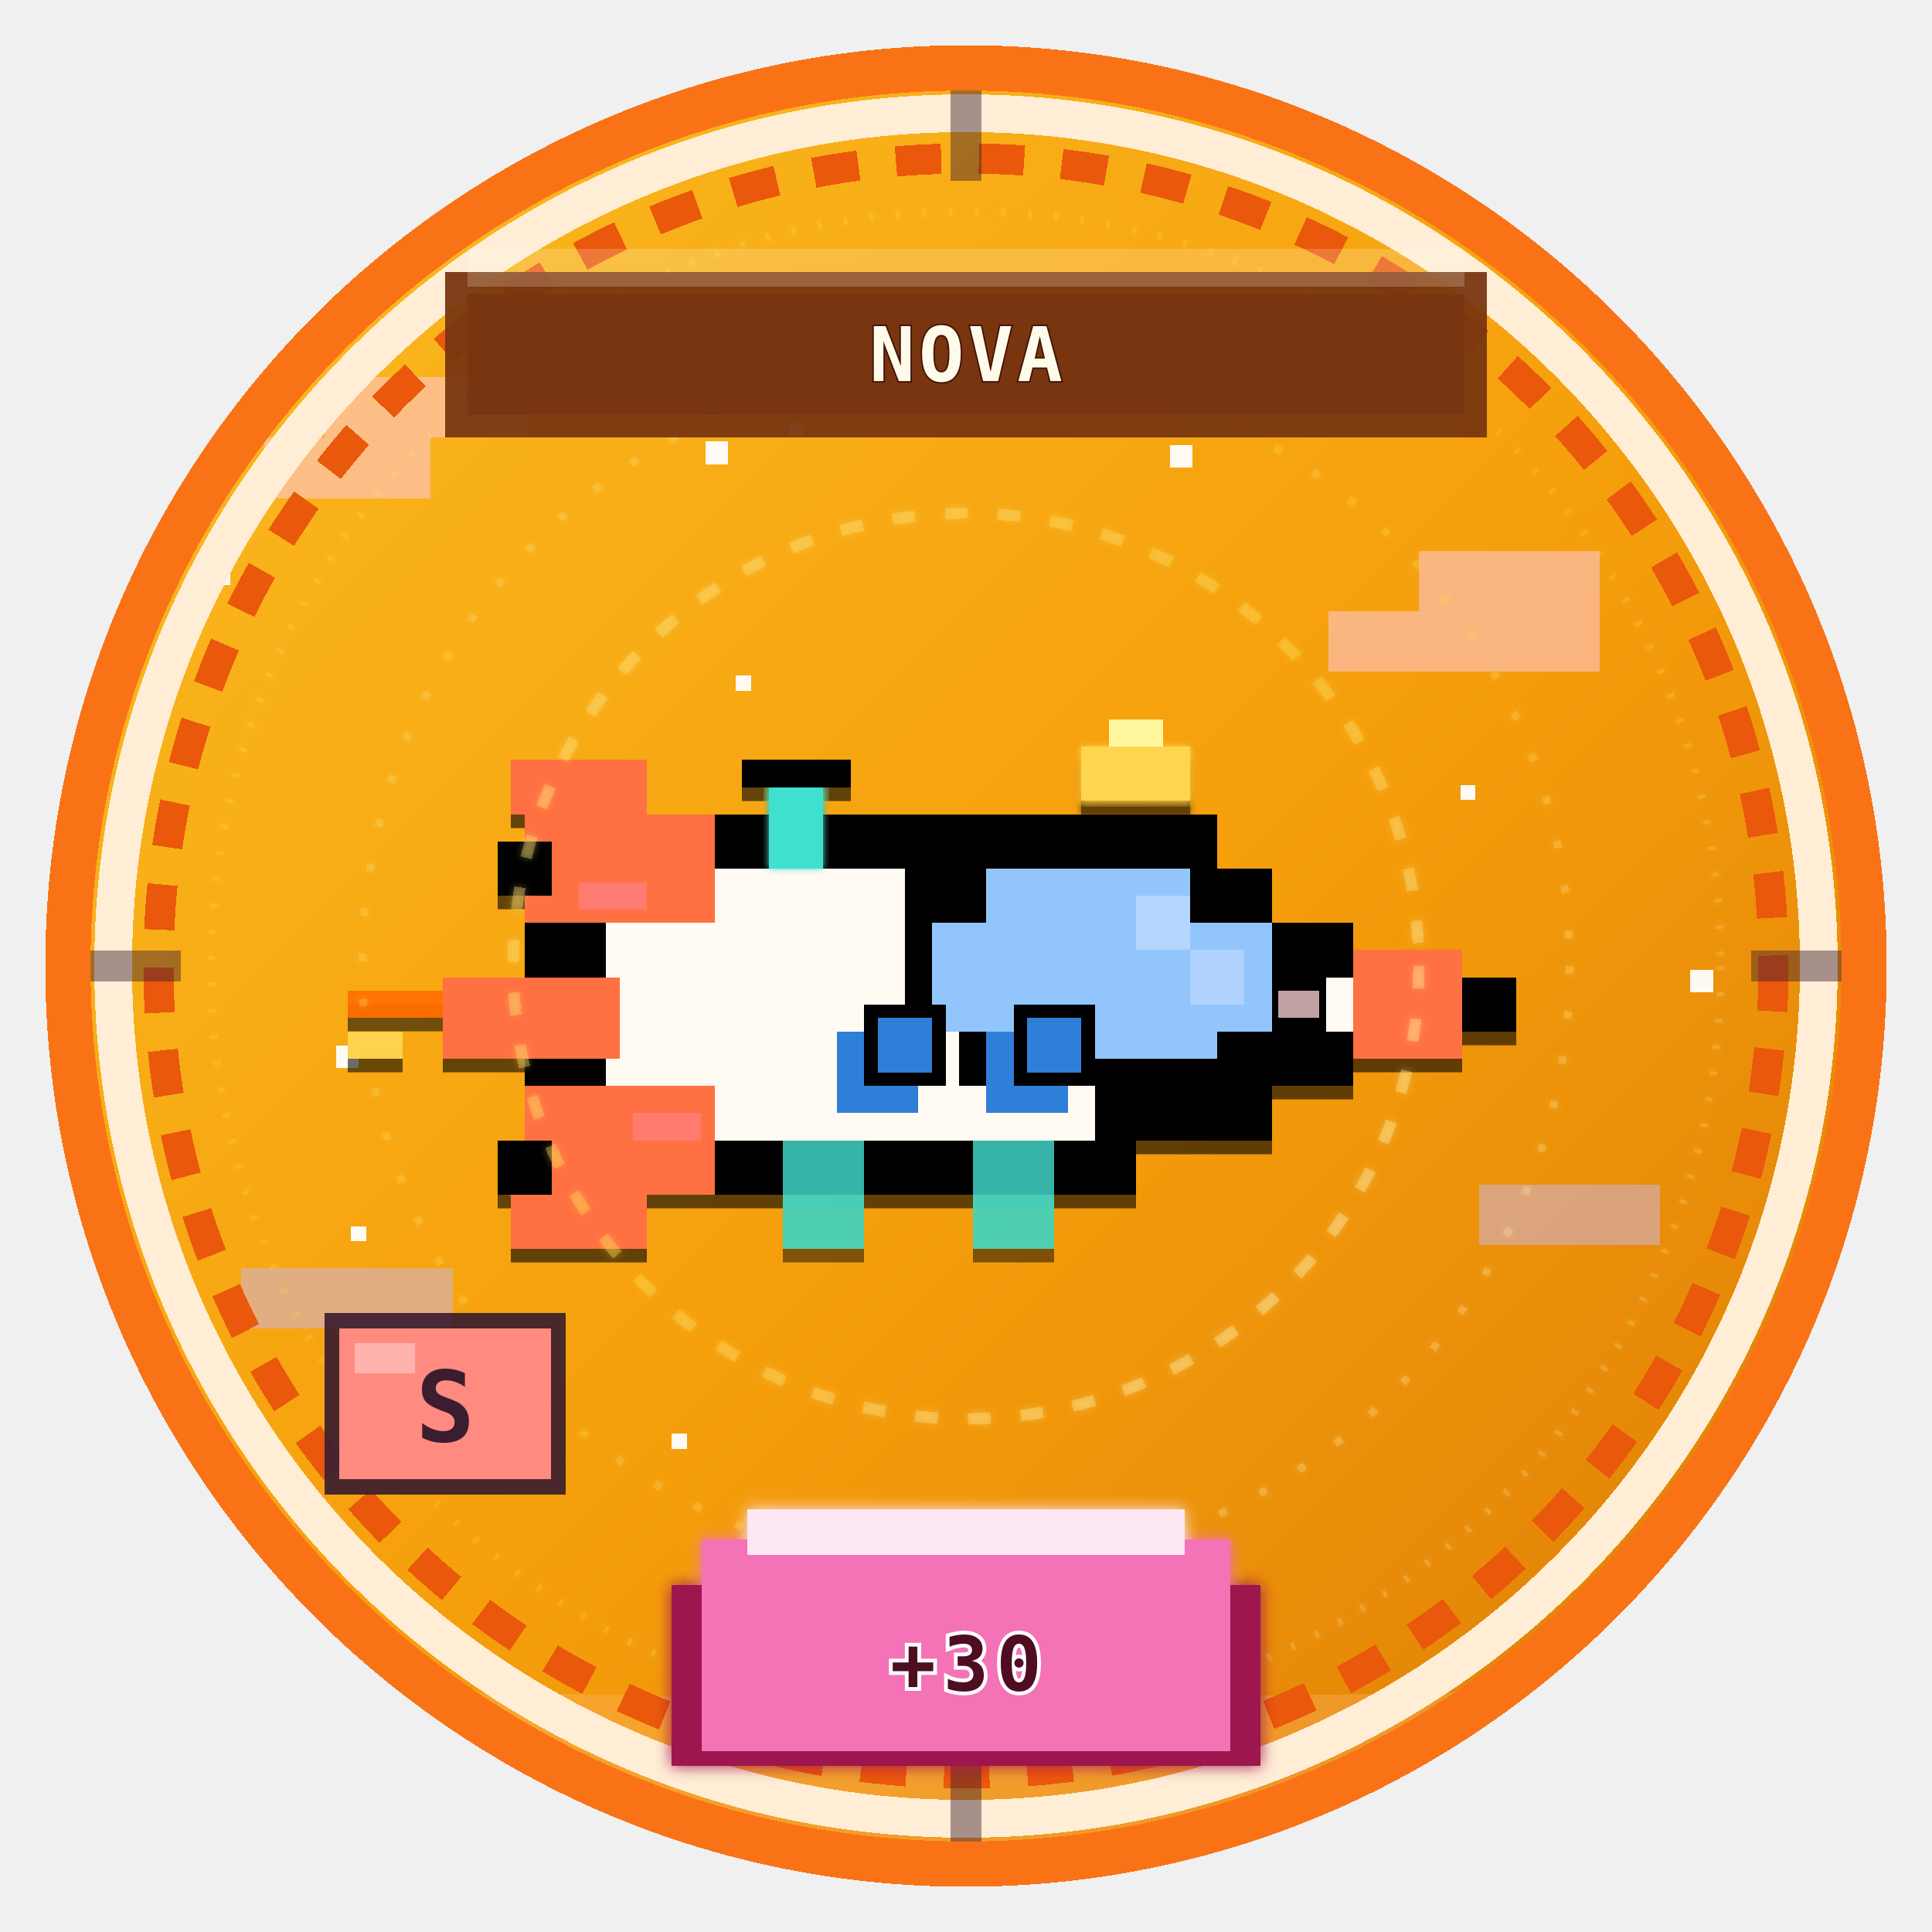
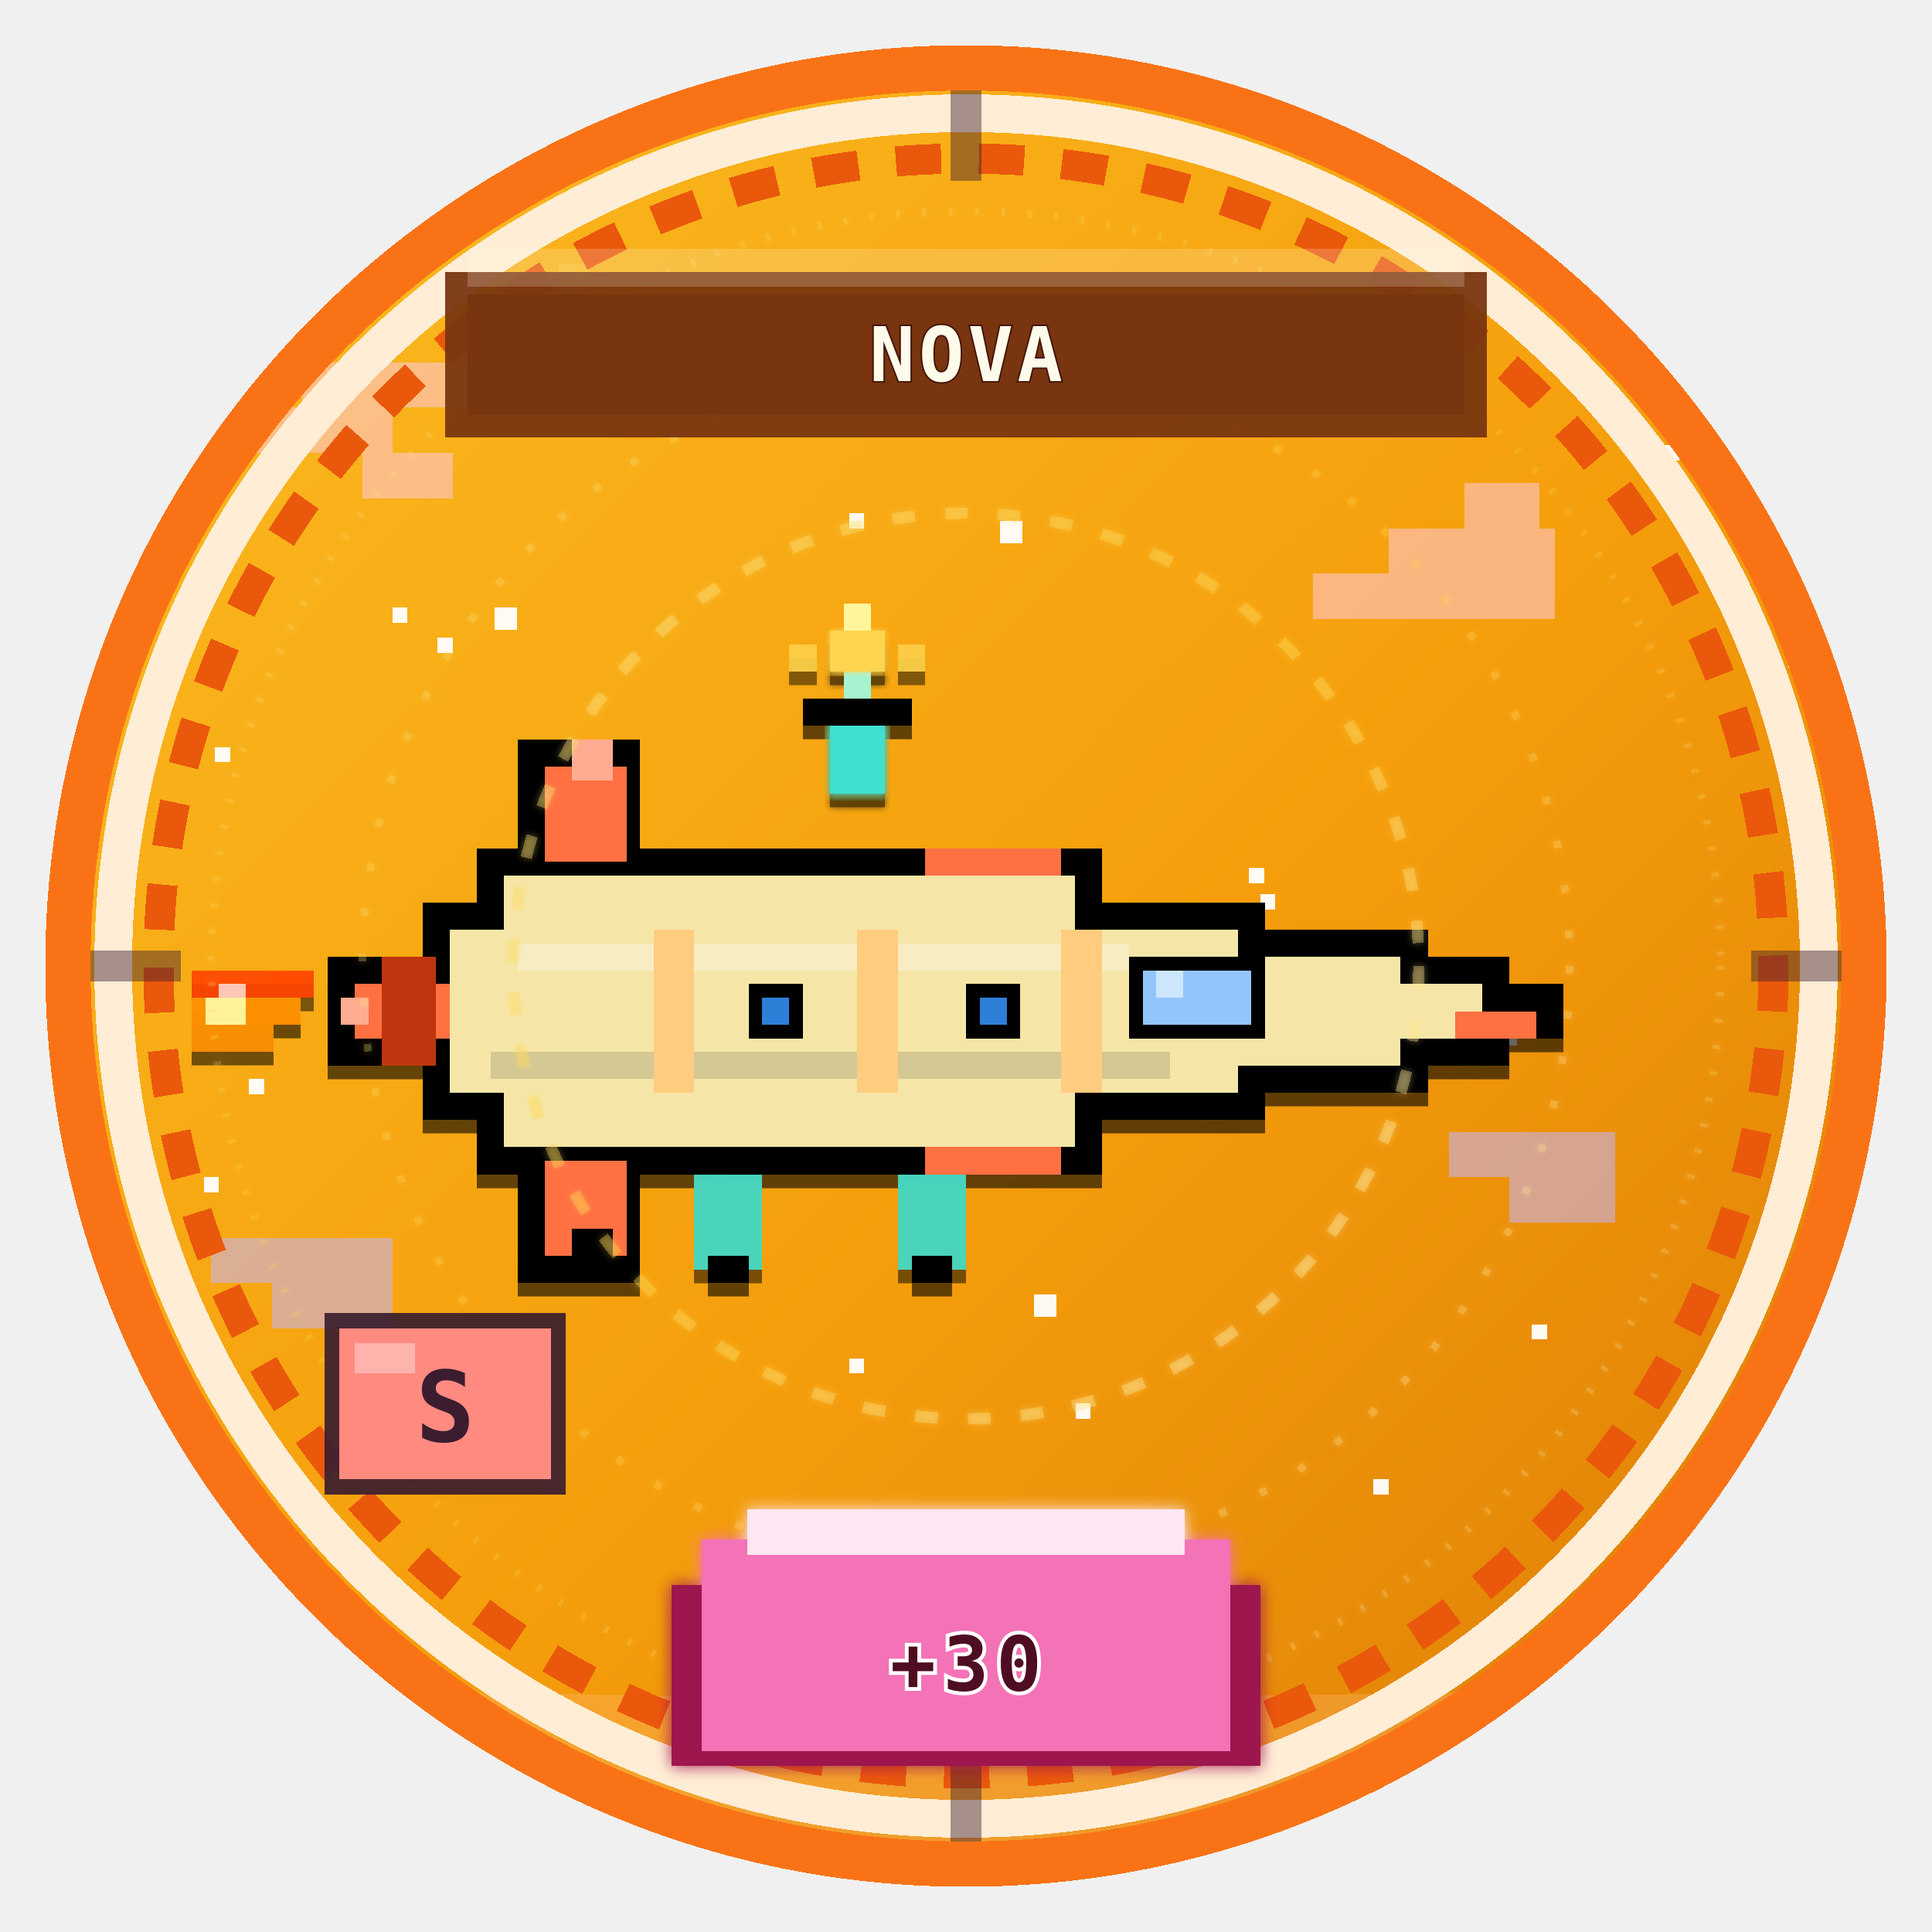
<svg xmlns="http://www.w3.org/2000/svg" viewBox="0 0 512 512" class="w-full h-full" shape-rendering="crispEdges">
  <defs>
-     <linearGradient id="bg_badge_330" x1="0%" y1="0%" x2="100%" y2="100%">
+     <linearGradient id="bg_badge_130" x1="0%" y1="0%" x2="100%" y2="100%">
      <stop offset="0%" stop-color="#fbbf24" />
      <stop offset="55%" stop-color="#f59e0b" />
      <stop offset="100%" stop-color="#d97706" />
    </linearGradient>
-     <linearGradient id="hull_badge_330" x1="0%" y1="0%" x2="100%" y2="0%">
+     <linearGradient id="hull_badge_130" x1="0%" y1="0%" x2="100%" y2="0%">
      <stop offset="0%" stop-color="#d4af37" />
      <stop offset="50%" stop-color="#fcf6ba" />
      <stop offset="100%" stop-color="#aa8822" />
    </linearGradient>
-     <linearGradient id="frame_badge_330" x1="0%" y1="0%" x2="100%" y2="100%">
+     <linearGradient id="frame_badge_130" x1="0%" y1="0%" x2="100%" y2="100%">
      <stop offset="0%" stop-color="#fde68a" />
      <stop offset="50%" stop-color="#fcd34d" />
      <stop offset="100%" stop-color="#fef3c7" />
    </linearGradient>
-     <filter id="shadow_badge_330" x="-50%" y="-50%" width="200%" height="200%">
+     <filter id="shadow_badge_130" x="-50%" y="-50%" width="200%" height="200%">
      <feDropShadow dx="0" dy="4" stdDeviation="0" flood-color="#000" flood-opacity="0.6" />
    </filter>
-     <filter id="glow_badge_330">
+     <filter id="glow_badge_130">
      <feGaussianBlur stdDeviation="1" result="blur" />
      <feComposite in="SourceGraphic" in2="blur" operator="over" />
    </filter>
-     <filter id="text_glow_badge_330" x="-50%" y="-50%" width="200%" height="200%">
+     <filter id="text_glow_badge_130" x="-50%" y="-50%" width="200%" height="200%">
      <feGaussianBlur stdDeviation="2" result="blur" />
      <feMerge>
        <feMergeNode in="blur" />
        <feMergeNode in="SourceGraphic" />
      </feMerge>
    </filter>
-     <clipPath id="clip_badge_330">
+     <clipPath id="clip_badge_130">
      <circle cx="256" cy="256" r="240" />
    </clipPath>
  </defs>
-   <g clip-path="url(#clip_badge_330)">
-     <rect width="512" height="512" fill="url(#bg_badge_330)" />
+   <g clip-path="url(#clip_badge_130)">
+     <rect width="512" height="512" fill="url(#bg_badge_130)" />
    <g fill="#ffffff" fill-opacity="0.95" shape-rendering="crispEdges">
-       <rect x="209" y="112" width="4" height="4" />
-       <rect x="135" y="313" width="4" height="4" />
-       <rect x="199" y="286" width="4" height="4" />
-       <rect x="466" y="216" width="4" height="4" />
-       <rect x="310" y="118" width="6" height="6" />
-       <rect x="195" y="179" width="4" height="4" />
-       <rect x="89" y="277" width="6" height="6" />
-       <rect x="178" y="380" width="4" height="4" />
-       <rect x="387" y="208" width="4" height="4" />
-       <rect x="145" y="42" width="4" height="4" />
-       <rect x="490" y="232" width="4" height="4" />
-       <rect x="448" y="257" width="6" height="6" />
-       <rect x="187" y="117" width="6" height="6" />
-       <rect x="93" y="325" width="4" height="4" />
-       <rect x="487" y="379" width="4" height="4" />
-       <rect x="33" y="48" width="4" height="4" />
-       <rect x="409" y="69" width="4" height="4" />
-       <rect x="57" y="151" width="4" height="4" />
-       <rect x="174" y="228" width="4" height="4" />
-       <rect x="393" y="59" width="4" height="4" />
+       <rect x="265" y="138" width="6" height="6" />
+       <rect x="398" y="273" width="4" height="4" />
+       <rect x="131" y="161" width="6" height="6" />
+       <rect x="331" y="230" width="4" height="4" />
+       <rect x="66" y="286" width="4" height="4" />
+       <rect x="116" y="169" width="4" height="4" />
+       <rect x="474" y="173" width="4" height="4" />
+       <rect x="406" y="351" width="4" height="4" />
+       <rect x="364" y="392" width="4" height="4" />
+       <rect x="334" y="237" width="4" height="4" />
+       <rect x="274" y="343" width="6" height="6" />
+       <rect x="462" y="86" width="6" height="6" />
+       <rect x="71" y="95" width="4" height="4" />
+       <rect x="57" y="198" width="4" height="4" />
+       <rect x="225" y="360" width="4" height="4" />
+       <rect x="54" y="312" width="4" height="4" />
+       <rect x="104" y="161" width="4" height="4" />
+       <rect x="285" y="372" width="4" height="4" />
+       <rect x="225" y="136" width="4" height="4" />
+       <rect x="441" y="118" width="4" height="4" />
    </g>
    <g opacity="0.55" shape-rendering="crispEdges">
      <g fill="#ffc8dd">
-         <rect x="70" y="116" width="44" height="16" />
-         <rect x="86" y="100" width="54" height="16" />
-         <rect x="376" y="146" width="48" height="16" />
-         <rect x="352" y="162" width="72" height="16" />
+         <rect x="64" y="108" width="40" height="12" />
+         <rect x="80" y="96" width="48" height="12" />
+         <rect x="96" y="120" width="24" height="12" />
+         <rect x="368" y="140" width="44" height="12" />
+         <rect x="348" y="152" width="64" height="12" />
+         <rect x="388" y="128" width="20" height="12" />
      </g>
-       <g fill="#cdb4db">
-         <rect x="64" y="336" width="56" height="16" />
-         <rect x="392" y="314" width="48" height="16" />
+       <g fill="#c4b5fd">
+         <rect x="56" y="328" width="48" height="12" />
+         <rect x="72" y="340" width="32" height="12" />
+         <rect x="384" y="300" width="44" height="12" />
+         <rect x="400" y="312" width="28" height="12" />
      </g>
-       <g fill="url(#frame_badge_330)" opacity="0.45">
-         <rect x="142" y="74" width="8" height="8" />
-         <rect x="362" y="92" width="8" height="8" />
-         <rect x="118" y="270" width="8" height="8" />
+       <g fill="url(#frame_badge_130)" opacity="0.4">
+         <rect x="148" y="70" width="8" height="8" />
+         <rect x="356" y="88" width="8" height="8" />
+         <rect x="112" y="268" width="8" height="8" />
+         <rect x="300" y="240" width="8" height="8" />
      </g>
    </g>
    <path d="M-100 438 Q256 462 612 438 V512 H-100 Z" fill="#fdba74" fill-opacity="0.32" />
  </g>
-   <g transform="translate(256, 268) scale(0.9)" filter="url(#shadow_badge_330)">
-     <g transform="translate(34, -2)" shape-rendering="crispEdges">
-       <rect x="-124" y="-56" width="132" height="16" fill="#050505" />
-       <rect x="-148" y="-40" width="204" height="16" fill="#050505" />
-       <rect x="-164" y="-24" width="244" height="48" fill="#050505" />
-       <rect x="-148" y="24" width="204" height="16" fill="#050505" />
-       <rect x="-116" y="40" width="132" height="16" fill="#050505" />
-       <rect x="80" y="-8" width="24" height="16" fill="#050505" />
-       <rect x="-188" y="-8" width="24" height="16" fill="#050505" />
-       <rect x="-116" y="-40" width="120" height="16" fill="#fffaf2" />
-       <rect x="-140" y="-24" width="188" height="48" fill="#fffaf2" />
-       <rect x="-116" y="24" width="120" height="16" fill="#fffaf2" />
-       <rect x="48" y="-8" width="32" height="16" fill="#fffaf2" />
-       <rect x="-164" y="-56" width="56" height="32" fill="#ff7043" />
-       <rect x="-172" y="-48" width="16" height="16" fill="#050505" />
-       <rect x="-164" y="24" width="56" height="32" fill="#ff7043" />
-       <rect x="-172" y="40" width="16" height="16" fill="#050505" />
-       <rect x="-188" y="-8" width="52" height="24" fill="#ff7043" />
-       <rect x="80" y="-16" width="32" height="32" fill="#ff7043" />
-       <rect x="112" y="-8" width="16" height="16" fill="#050505" />
-       <rect x="-36" y="-56" width="76" height="16" fill="#050505" />
-       <rect x="-52" y="-40" width="108" height="16" fill="#050505" />
-       <rect x="-52" y="-24" width="124" height="32" fill="#050505" />
-       <rect x="-36" y="8" width="92" height="16" fill="#050505" />
-       <rect x="-28" y="-40" width="60" height="16" fill="#93c5fd" />
-       <rect x="-44" y="-24" width="100" height="32" fill="#93c5fd" />
-       <rect x="-28" y="8" width="68" height="8" fill="#93c5fd" />
-       <rect x="16" y="-32" width="16" height="16" fill="#b8d8ff" opacity="0.9" />
-       <rect x="32" y="-16" width="16" height="16" fill="#b8d8ff" opacity="0.75" />
-       <rect x="-72" y="8" width="24" height="24" fill="#2f7fd8" />
-       <rect x="-64" y="0" width="24" height="24" fill="#050505" />
-       <rect x="-60" y="4" width="16" height="16" fill="#2f7fd8" />
-       <rect x="-28" y="8" width="24" height="24" fill="#2f7fd8" />
-       <rect x="-20" y="0" width="24" height="24" fill="#050505" />
-       <rect x="-16" y="4" width="16" height="16" fill="#2f7fd8" />
-       <rect x="-148" y="-36" width="20" height="8" fill="#ff8080" opacity="0.8" />
-       <rect x="-132" y="32" width="20" height="8" fill="#ff8080" opacity="0.7" />
-       <rect x="58" y="-4" width="12" height="8" fill="#ffd6d6" opacity="0.75" />
-       <rect x="-216" y="-4" width="28" height="8" fill="#ff6d00" opacity="0.9" />
-       <rect x="-216" y="8" width="16" height="8" fill="#ffd54f" opacity="0.95" />
-       <rect x="-92" y="-64" width="16" height="24" fill="#40e0d0" filter="url(#glow_badge_330)" />
-       <rect x="-100" y="-72" width="32" height="8" fill="#050505" />
-       <rect x="-88" y="40" width="24" height="32" fill="#40e0d0" opacity="0.8" />
-       <rect x="-32" y="40" width="24" height="32" fill="#40e0d0" opacity="0.8" />
-       <rect x="0" y="-76" width="32" height="16" fill="#ffd54f" filter="url(#glow_badge_330)" />
-       <rect x="8" y="-84" width="16" height="8" fill="#fff59d" />
-       <rect x="-168" y="-72" width="40" height="16" fill="#ff7043" />
-       <rect x="-168" y="56" width="40" height="16" fill="#ff7043" />
+   <g transform="translate(256, 268) scale(0.9)" filter="url(#shadow_badge_130)">
+     <g transform="translate(8, 0)" shape-rendering="crispEdges">
+       <rect x="-168" y="-32" width="248" height="64" fill="#050505" />
+       <rect x="-152" y="-48" width="184" height="16" fill="#050505" />
+       <rect x="-152" y="32" width="184" height="16" fill="#050505" />
+       <rect x="80" y="-24" width="48" height="48" fill="#050505" />
+       <rect x="120" y="-16" width="32" height="32" fill="#050505" />
+       <rect x="144" y="-8" width="24" height="16" fill="#050505" />
+       <rect x="-196" y="-16" width="32" height="32" fill="#050505" />
+       <rect x="-140" y="-80" width="36" height="36" fill="#050505" />
+       <rect x="-140" y="44" width="36" height="36" fill="#050505" />
+       <rect x="-160" y="-24" width="232" height="48" fill="#f5e6a8" />
+       <rect x="-144" y="-40" width="168" height="16" fill="#f5e6a8" />
+       <rect x="-144" y="24" width="168" height="16" fill="#f5e6a8" />
+       <rect x="72" y="-16" width="48" height="32" fill="#f5e6a8" />
+       <rect x="112" y="-8" width="32" height="16" fill="#f5e6a8" />
+       <rect x="136" y="0" width="24" height="8" fill="#ff7043" />
+       <rect x="-140" y="-20" width="180" height="8" fill="#ffffff" opacity="0.3" />
+       <rect x="-148" y="12" width="200" height="8" fill="#1a1a22" opacity="0.15" />
+       <rect x="-100" y="-24" width="12" height="48" fill="#ffcc80" />
+       <rect x="-40" y="-24" width="12" height="48" fill="#ffcc80" />
+       <rect x="20" y="-24" width="12" height="48" fill="#ffcc80" />
+       <rect x="-132" y="-72" width="24" height="28" fill="#ff7043" />
+       <rect x="-124" y="-80" width="12" height="12" fill="#ffab91" />
+       <rect x="-132" y="44" width="24" height="28" fill="#ff7043" />
+       <rect x="-124" y="64" width="12" height="12" fill="#050505" />
+       <rect x="-20" y="-48" width="40" height="8" fill="#ff7043" />
+       <rect x="-20" y="40" width="40" height="8" fill="#ff7043" />
+       <rect x="-188" y="-8" width="28" height="16" fill="#ff7043" />
+       <rect x="-180" y="-16" width="16" height="32" fill="#bf360c" />
+       <rect x="-192" y="-4" width="8" height="8" fill="#ffab91" />
+       <rect x="40" y="-16" width="40" height="24" fill="#050505" />
+       <rect x="44" y="-12" width="32" height="16" fill="#93c5fd" />
+       <rect x="48" y="-12" width="8" height="8" fill="#e0f2fe" opacity="0.75" />
+       <rect x="-72" y="-8" width="16" height="16" fill="#050505" />
+       <rect x="-68" y="-4" width="8" height="8" fill="#2f7fd8" />
+       <rect x="-8" y="-8" width="16" height="16" fill="#050505" />
+       <rect x="-4" y="-4" width="8" height="8" fill="#2f7fd8" />
+       <rect x="-236" y="-12" width="36" height="8" fill="#ff3d00" opacity="0.85" />
+       <rect x="-236" y="-4" width="32" height="8" fill="#ff9100" opacity="0.95" />
+       <rect x="-236" y="4" width="24" height="8" fill="#ff9100" opacity="0.9" />
+       <rect x="-232" y="-4" width="12" height="8" fill="#fff59d" opacity="0.98" />
+       <rect x="-228" y="-8" width="8" height="4" fill="#ffffff" opacity="0.7" />
+       <rect x="-48" y="-84" width="16" height="20" fill="#40e0d0" filter="url(#glow_badge_130)" />
+       <rect x="-56" y="-92" width="32" height="8" fill="#050505" />
+       <rect x="-44" y="-100" width="8" height="8" fill="#a7f3d0" />
+       <rect x="-88" y="48" width="20" height="28" fill="#40e0d0" opacity="0.85" />
+       <rect x="-28" y="48" width="20" height="28" fill="#40e0d0" opacity="0.85" />
+       <rect x="-84" y="72" width="12" height="8" fill="#050505" />
+       <rect x="-24" y="72" width="12" height="8" fill="#050505" />
+       <rect x="-48" y="-112" width="16" height="12" fill="#ffd54f" filter="url(#glow_badge_130)" />
+       <rect x="-44" y="-120" width="8" height="8" fill="#fff59d" />
+       <rect x="-60" y="-108" width="8" height="8" fill="#ffd54f" opacity="0.8" />
+       <rect x="-28" y="-108" width="8" height="8" fill="#ffd54f" opacity="0.8" />
    </g>
  </g>
-   <g filter="url(#glow_badge_330)">
-     <circle cx="256" cy="256" r="120" fill="none" stroke="url(#frame_badge_330)" stroke-width="3" opacity="0.35" stroke-dasharray="6 8" />
-     <circle cx="256" cy="256" r="160" fill="none" stroke="url(#frame_badge_330)" stroke-width="2" opacity="0.25" stroke-dasharray="2 10" />
-     <circle cx="256" cy="256" r="200" fill="none" stroke="url(#frame_badge_330)" stroke-width="2" opacity="0.2" stroke-dasharray="1 6" />
+   <g filter="url(#glow_badge_130)">
+     <circle cx="256" cy="256" r="120" fill="none" stroke="url(#frame_badge_130)" stroke-width="3" opacity="0.35" stroke-dasharray="6 8" />
+     <circle cx="256" cy="256" r="160" fill="none" stroke="url(#frame_badge_130)" stroke-width="2" opacity="0.25" stroke-dasharray="2 10" />
+     <circle cx="256" cy="256" r="200" fill="none" stroke="url(#frame_badge_130)" stroke-width="2" opacity="0.2" stroke-dasharray="1 6" />
  </g>
  <g shape-rendering="crispEdges">
    <circle cx="256" cy="256" r="238" fill="none" stroke="#f97316" stroke-width="12" />
    <circle cx="256" cy="256" r="226" fill="none" stroke="#ffedd5" stroke-width="10" />
    <circle cx="256" cy="256" r="214" fill="none" stroke="#ea580c" stroke-width="8" stroke-dasharray="12 10" />
    <path d="M256 24 V48 M488 256 H464 M256 488 V464 M24 256 H48" stroke="#3b1d2f" stroke-width="8" opacity="0.45" />
  </g>
-   <g shape-rendering="crispEdges" id="name_badge_330">
+   <g shape-rendering="crispEdges" id="name_badge_130">
    <rect x="118" y="72" width="276" height="44" fill="#78350f" opacity="0.94" />
    <rect x="124" y="66" width="264" height="10" fill="#fffbeb" opacity="0.2" />
    <rect x="124" y="78" width="264" height="32" fill="#78350f" />
    <text x="256" y="101" font-family="Galmuri11, monospace" font-size="20" font-weight="bold" fill="#fffbeb" stroke="#431407" stroke-width="0.8" paint-order="stroke" text-anchor="middle" letter-spacing="1">NOVA</text>
  </g>
-   <g shape-rendering="crispEdges" id="grade_badge_330">
+   <g shape-rendering="crispEdges" id="grade_badge_130">
    <rect x="86" y="348" width="64" height="48" fill="#3b1d2f" opacity="0.92" />
    <rect x="90" y="352" width="56" height="40" fill="#ff8a80" />
    <rect x="94" y="356" width="16" height="8" fill="#ffffff" opacity="0.35" />
    <text x="118" y="382" font-family="Galmuri11, monospace" font-size="26" font-weight="bold" fill="#3b1d2f" text-anchor="middle">S</text>
  </g>
-   <g shape-rendering="crispEdges" id="enhance_badge_330" filter="url(#text_glow_badge_330)">
+   <g shape-rendering="crispEdges" id="enhance_badge_130" filter="url(#text_glow_badge_130)">
    <rect x="178" y="420" width="156" height="48" fill="#9d174d" />
    <rect x="186" y="408" width="140" height="56" fill="#f472b6" />
    <rect x="198" y="400" width="116" height="12" fill="#fce7f3" />
    <text x="256" y="448" font-family="Galmuri11, monospace" font-size="20" font-weight="bold" fill="#500724" stroke="#ffffff" stroke-width="2" paint-order="stroke" text-anchor="middle" letter-spacing="2">+30</text>
  </g>
</svg>
